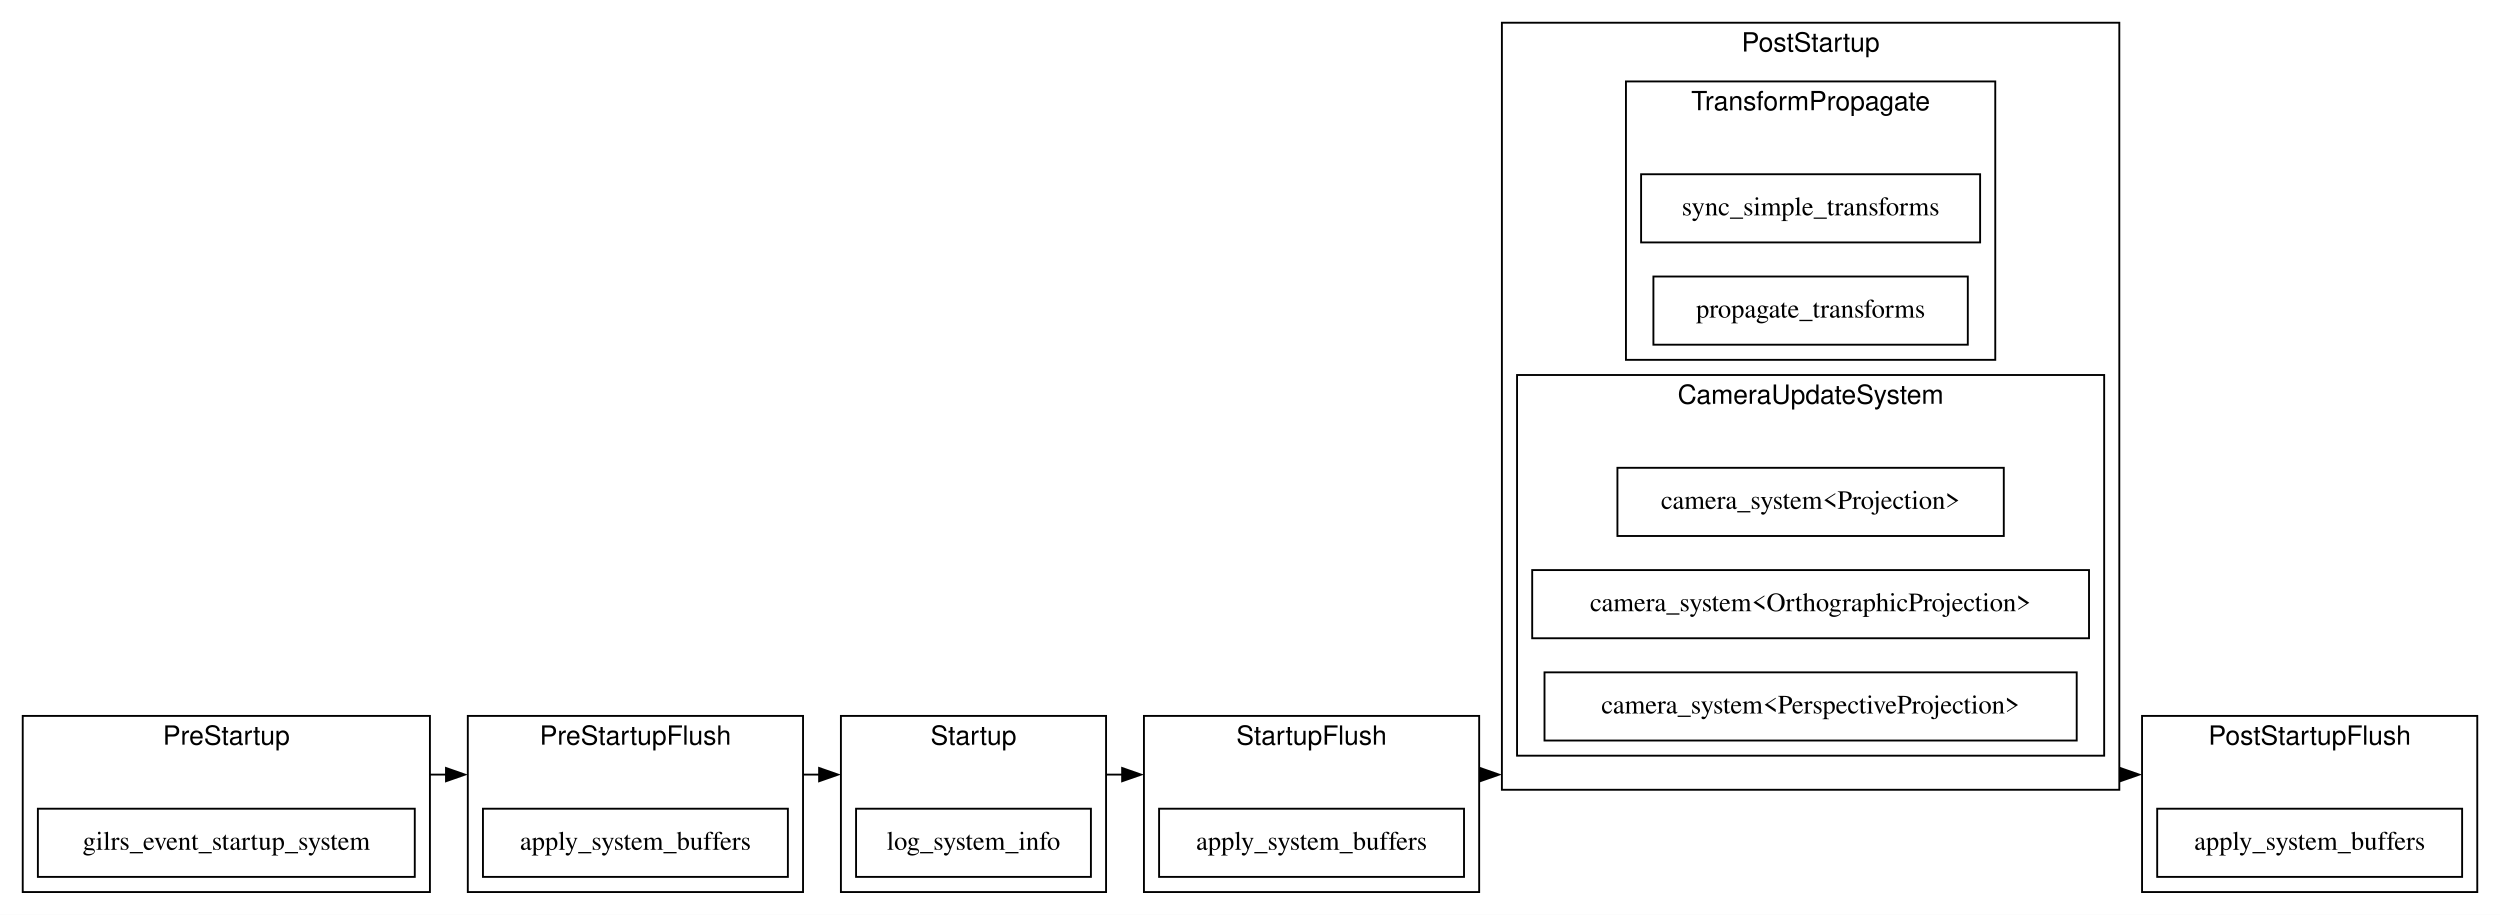
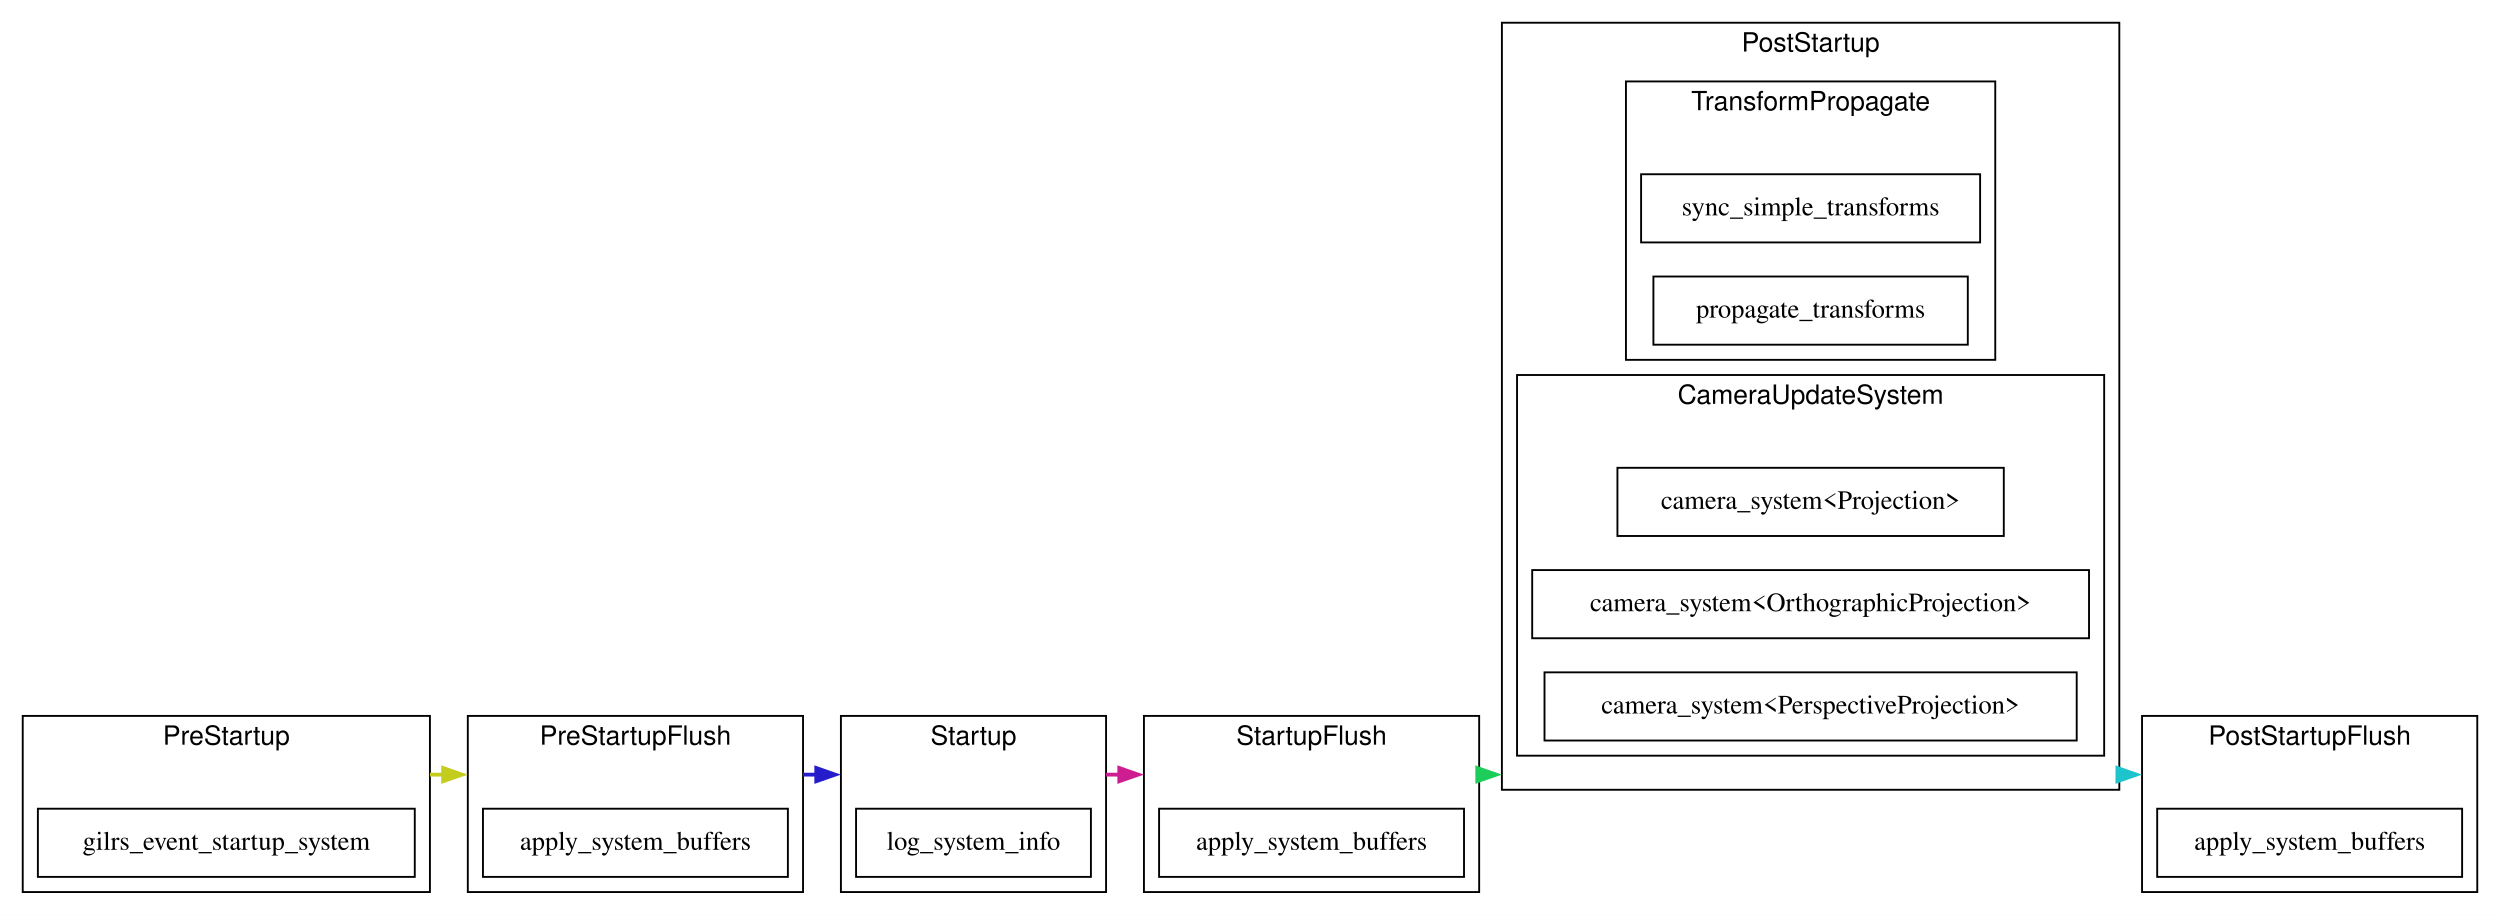
- <svg xmlns="http://www.w3.org/2000/svg" width="1320pt" height="483pt" viewBox="0.00 0.00 1320.00 483.00">
+ <svg xmlns="http://www.w3.org/2000/svg" xmlns:xlink="http://www.w3.org/1999/xlink" width="1320pt" height="483pt" viewBox="0.00 0.00 1320.00 483.00">
  <g id="graph0" class="graph" transform="scale(1 1) rotate(0) translate(4 479)">
    <polygon fill="white" stroke="none" points="-4,4 -4,-479 1316,-479 1316,4 -4,4" />
    <g id="clust1" class="cluster">
-       <polygon fill="white" stroke="black" points="243,-8 243,-101 420,-101 420,-8 243,-8" />
-       <text text-anchor="middle" x="331.5" y="-85.8" font-family="Helvetica,sans-Serif" font-size="14.00">PreStartupFlush</text>
+       <g id="a_clust1">
+         <a xlink:title="PreStartupFlush">
+           <polygon fill="white" stroke="black" points="243,-8 243,-101 420,-101 420,-8 243,-8" />
+           <text text-anchor="middle" x="331.5" y="-85.8" font-family="Helvetica,sans-Serif" font-size="14.00">PreStartupFlush</text>
+         </a>
+       </g>
    </g>
    <g id="clust2" class="cluster">
-       <polygon fill="white" stroke="black" points="600,-8 600,-101 777,-101 777,-8 600,-8" />
-       <text text-anchor="middle" x="688.5" y="-85.8" font-family="Helvetica,sans-Serif" font-size="14.00">StartupFlush</text>
+       <g id="a_clust2">
+         <a xlink:title="StartupFlush">
+           <polygon fill="white" stroke="black" points="600,-8 600,-101 777,-101 777,-8 600,-8" />
+           <text text-anchor="middle" x="688.5" y="-85.8" font-family="Helvetica,sans-Serif" font-size="14.00">StartupFlush</text>
+         </a>
+       </g>
    </g>
    <g id="clust3" class="cluster">
-       <polygon fill="white" stroke="black" points="1127,-8 1127,-101 1304,-101 1304,-8 1127,-8" />
-       <text text-anchor="middle" x="1215.5" y="-85.8" font-family="Helvetica,sans-Serif" font-size="14.00">PostStartupFlush</text>
+       <g id="a_clust3">
+         <a xlink:title="PostStartupFlush">
+           <polygon fill="white" stroke="black" points="1127,-8 1127,-101 1304,-101 1304,-8 1127,-8" />
+           <text text-anchor="middle" x="1215.5" y="-85.8" font-family="Helvetica,sans-Serif" font-size="14.00">PostStartupFlush</text>
+         </a>
+       </g>
    </g>
    <g id="clust4" class="cluster">
-       <polygon fill="white" stroke="black" points="8,-8 8,-101 223,-101 223,-8 8,-8" />
-       <text text-anchor="middle" x="115.5" y="-85.8" font-family="Helvetica,sans-Serif" font-size="14.00">PreStartup</text>
+       <g id="a_clust4">
+         <a xlink:title="PreStartup">
+           <polygon fill="white" stroke="black" points="8,-8 8,-101 223,-101 223,-8 8,-8" />
+           <text text-anchor="middle" x="115.5" y="-85.8" font-family="Helvetica,sans-Serif" font-size="14.00">PreStartup</text>
+         </a>
+       </g>
    </g>
    <g id="clust5" class="cluster">
-       <polygon fill="white" stroke="black" points="440,-8 440,-101 580,-101 580,-8 440,-8" />
-       <text text-anchor="middle" x="510" y="-85.8" font-family="Helvetica,sans-Serif" font-size="14.00">Startup</text>
+       <g id="a_clust5">
+         <a xlink:title="Startup">
+           <polygon fill="white" stroke="black" points="440,-8 440,-101 580,-101 580,-8 440,-8" />
+           <text text-anchor="middle" x="510" y="-85.8" font-family="Helvetica,sans-Serif" font-size="14.00">Startup</text>
+         </a>
+       </g>
    </g>
    <g id="clust6" class="cluster">
-       <polygon fill="white" stroke="black" points="789,-62 789,-467 1115,-467 1115,-62 789,-62" />
-       <text text-anchor="middle" x="952" y="-451.8" font-family="Helvetica,sans-Serif" font-size="14.00">PostStartup</text>
+       <g id="a_clust6">
+         <a xlink:title="PostStartup">
+           <polygon fill="white" stroke="black" points="789,-62 789,-467 1115,-467 1115,-62 789,-62" />
+           <text text-anchor="middle" x="952" y="-451.8" font-family="Helvetica,sans-Serif" font-size="14.00">PostStartup</text>
+         </a>
+       </g>
    </g>
    <g id="clust7" class="cluster">
-       <polygon fill="white" stroke="black" points="854.5,-289 854.5,-436 1049.5,-436 1049.5,-289 854.5,-289" />
-       <text text-anchor="middle" x="952" y="-420.8" font-family="Helvetica,sans-Serif" font-size="14.00">TransformPropagate</text>
+       <g id="a_clust7">
+         <a xlink:title="TransformPropagate">
+           <polygon fill="white" stroke="black" points="854.5,-289 854.5,-436 1049.5,-436 1049.5,-289 854.5,-289" />
+           <text text-anchor="middle" x="952" y="-420.8" font-family="Helvetica,sans-Serif" font-size="14.00">TransformPropagate</text>
+         </a>
+       </g>
    </g>
    <g id="clust8" class="cluster">
-       <polygon fill="white" stroke="black" points="797,-80 797,-281 1107,-281 1107,-80 797,-80" />
-       <text text-anchor="middle" x="952" y="-265.8" font-family="Helvetica,sans-Serif" font-size="14.00">CameraUpdateSystem</text>
+       <g id="a_clust8">
+         <a xlink:title="CameraUpdateSystem">
+           <polygon fill="white" stroke="black" points="797,-80 797,-281 1107,-281 1107,-80 797,-80" />
+           <text text-anchor="middle" x="952" y="-265.8" font-family="Helvetica,sans-Serif" font-size="14.00">CameraUpdateSystem</text>
+         </a>
+       </g>
    </g>
    <g id="edge2" class="edge">
-       <path fill="none" stroke="black" d="M420,-70C422.87,-70 425.74,-70 428.6,-70" />
-       <polygon fill="black" stroke="black" points="428.49,-73.5 438.49,-70 428.49,-66.5 428.49,-73.5" />
+       <g id="a_edge2">
+         <a xlink:title="PreStartupFlush → Startup">
+           <path fill="none" stroke="#251dcc" stroke-width="2" d="M420,-70C422.39,-70 424.78,-70 427.16,-70" />
+           <polygon fill="#251dcc" stroke="#251dcc" stroke-width="2" points="426.98,-73.5 436.98,-70 426.98,-66.5 426.98,-73.5" />
+         </a>
+       </g>
    </g>
    <g id="node2" class="node">
-       <polygon fill="white" stroke="black" points="412,-52 251,-52 251,-16 412,-16 412,-52" />
-       <text text-anchor="middle" x="331.5" y="-30.3" font-family="Times,serif" font-size="14.00">apply_system_buffers</text>
+       <g id="a_node2">
+         <a xlink:title="bevy_ecs::schedule::executor::apply_system_buffers">
+           <polygon fill="white" stroke="black" points="412,-52 251,-52 251,-16 412,-16 412,-52" />
+           <text text-anchor="middle" x="331.5" y="-30.3" font-family="Times,serif" font-size="14.00">apply_system_buffers</text>
+         </a>
+       </g>
    </g>
    <g id="edge4" class="edge">
-       <path fill="none" stroke="black" d="M777,-70C777.25,-70 777.5,-70 777.76,-70" />
-       <polygon fill="black" stroke="black" points="777.49,-73.5 787.49,-70 777.49,-66.5 777.49,-73.5" />
+       <g id="a_edge4">
+         <a xlink:title="StartupFlush → PostStartup">
+           <path fill="none" stroke="#1dcd59" stroke-width="2" d="M777,-70C780,-70 783,-70 786,-70" />
+           <polygon fill="#1dcd59" stroke="#1dcd59" stroke-width="2" points="775.98,-73.5 785.98,-70 775.98,-66.5 775.98,-73.5" />
+         </a>
+       </g>
    </g>
    <g id="node4" class="node">
-       <polygon fill="white" stroke="black" points="769,-52 608,-52 608,-16 769,-16 769,-52" />
-       <text text-anchor="middle" x="688.5" y="-30.3" font-family="Times,serif" font-size="14.00">apply_system_buffers</text>
+       <g id="a_node4">
+         <a xlink:title="bevy_ecs::schedule::executor::apply_system_buffers">
+           <polygon fill="white" stroke="black" points="769,-52 608,-52 608,-16 769,-16 769,-52" />
+           <text text-anchor="middle" x="688.5" y="-30.3" font-family="Times,serif" font-size="14.00">apply_system_buffers</text>
+         </a>
+       </g>
    </g>
    <g id="node6" class="node">
-       <polygon fill="white" stroke="black" points="1296,-52 1135,-52 1135,-16 1296,-16 1296,-52" />
-       <text text-anchor="middle" x="1215.5" y="-30.3" font-family="Times,serif" font-size="14.00">apply_system_buffers</text>
+       <g id="a_node6">
+         <a xlink:title="bevy_ecs::schedule::executor::apply_system_buffers">
+           <polygon fill="white" stroke="black" points="1296,-52 1135,-52 1135,-16 1296,-16 1296,-52" />
+           <text text-anchor="middle" x="1215.5" y="-30.3" font-family="Times,serif" font-size="14.00">apply_system_buffers</text>
+         </a>
+       </g>
    </g>
    <g id="edge1" class="edge">
-       <path fill="none" stroke="black" d="M223,-70C225.94,-70 228.88,-70 231.81,-70" />
-       <polygon fill="black" stroke="black" points="231.49,-73.5 241.49,-70 231.49,-66.5 231.49,-73.5" />
+       <g id="a_edge1">
+         <a xlink:title="PreStartup → PreStartupFlush">
+           <path fill="none" stroke="#c4cc1d" stroke-width="2" d="M223,-70C225.36,-70 227.73,-70 230.1,-70" />
+           <polygon fill="#c4cc1d" stroke="#c4cc1d" stroke-width="2" points="229.97,-73.5 239.97,-70 229.97,-66.5 229.97,-73.5" />
+         </a>
+       </g>
    </g>
    <g id="node8" class="node">
-       <polygon fill="white" stroke="black" points="215,-52 16,-52 16,-16 215,-16 215,-52" />
-       <text text-anchor="middle" x="115.5" y="-30.3" font-family="Times,serif" font-size="14.00">gilrs_event_startup_system</text>
+       <g id="a_node8">
+         <a xlink:title="bevy_gilrs::gilrs_system::gilrs_event_startup_system">
+           <polygon fill="white" stroke="black" points="215,-52 16,-52 16,-16 215,-16 215,-52" />
+           <text text-anchor="middle" x="115.5" y="-30.3" font-family="Times,serif" font-size="14.00">gilrs_event_startup_system</text>
+         </a>
+       </g>
    </g>
    <g id="edge3" class="edge">
-       <path fill="none" stroke="black" d="M580,-70C582.87,-70 585.77,-70 588.69,-70" />
-       <polygon fill="black" stroke="black" points="588.49,-73.5 598.49,-70 588.49,-66.5 588.49,-73.5" />
+       <g id="a_edge3">
+         <a xlink:title="Startup → StartupFlush">
+           <path fill="none" stroke="#cd1d91" stroke-width="2" d="M580,-70C582.46,-70 584.94,-70 587.44,-70" />
+           <polygon fill="#cd1d91" stroke="#cd1d91" stroke-width="2" points="586.97,-73.5 596.97,-70 586.97,-66.5 586.97,-73.5" />
+         </a>
+       </g>
    </g>
    <g id="node10" class="node">
-       <polygon fill="white" stroke="black" points="572,-52 448,-52 448,-16 572,-16 572,-52" />
-       <text text-anchor="middle" x="510" y="-30.3" font-family="Times,serif" font-size="14.00">log_system_info</text>
+       <g id="a_node10">
+         <a xlink:title="bevy_diagnostic::system_information_diagnostics_plugin::internal::log_system_info">
+           <polygon fill="white" stroke="black" points="572,-52 448,-52 448,-16 572,-16 572,-52" />
+           <text text-anchor="middle" x="510" y="-30.3" font-family="Times,serif" font-size="14.00">log_system_info</text>
+         </a>
+       </g>
    </g>
    <g id="edge5" class="edge">
-       <path fill="none" stroke="black" d="M1115,-70C1115.29,-70 1115.58,-70 1115.87,-70" />
-       <polygon fill="black" stroke="black" points="1115.49,-73.5 1125.49,-70 1115.49,-66.5 1115.49,-73.5" />
+       <g id="a_edge5">
+         <a xlink:title="PostStartup → PostStartupFlush">
+           <path fill="none" stroke="#1dc4cc" stroke-width="2" d="M1115,-70C1118,-70 1121,-70 1124,-70" />
+           <polygon fill="#1dc4cc" stroke="#1dc4cc" stroke-width="2" points="1113.98,-73.5 1123.98,-70 1113.98,-66.5 1113.98,-73.5" />
+         </a>
+       </g>
    </g>
    <g id="node13" class="node">
-       <polygon fill="white" stroke="black" points="1041.5,-387 862.5,-387 862.5,-351 1041.5,-351 1041.5,-387" />
-       <text text-anchor="middle" x="952" y="-365.3" font-family="Times,serif" font-size="14.00">sync_simple_transforms</text>
+       <g id="a_node13">
+         <a xlink:title="bevy_transform::systems::sync_simple_transforms">
+           <polygon fill="white" stroke="black" points="1041.5,-387 862.5,-387 862.5,-351 1041.5,-351 1041.5,-387" />
+           <text text-anchor="middle" x="952" y="-365.3" font-family="Times,serif" font-size="14.00">sync_simple_transforms</text>
+         </a>
+       </g>
    </g>
    <g id="node14" class="node">
-       <polygon fill="white" stroke="black" points="1035,-333 869,-333 869,-297 1035,-297 1035,-333" />
-       <text text-anchor="middle" x="952" y="-311.3" font-family="Times,serif" font-size="14.00">propagate_transforms</text>
+       <g id="a_node14">
+         <a xlink:title="bevy_transform::systems::propagate_transforms">
+           <polygon fill="white" stroke="black" points="1035,-333 869,-333 869,-297 1035,-297 1035,-333" />
+           <text text-anchor="middle" x="952" y="-311.3" font-family="Times,serif" font-size="14.00">propagate_transforms</text>
+         </a>
+       </g>
    </g>
    <g id="node16" class="node">
-       <polygon fill="white" stroke="black" points="1054,-232 850,-232 850,-196 1054,-196 1054,-232" />
-       <text text-anchor="middle" x="952" y="-210.3" font-family="Times,serif" font-size="14.00">camera_system&lt;Projection&gt;</text>
+       <g id="a_node16">
+         <a xlink:title="bevy_render::camera::camera::camera_system&lt;bevy_render::camera::projection::Projection&gt;">
+           <polygon fill="white" stroke="black" points="1054,-232 850,-232 850,-196 1054,-196 1054,-232" />
+           <text text-anchor="middle" x="952" y="-210.3" font-family="Times,serif" font-size="14.00">camera_system&lt;Projection&gt;</text>
+         </a>
+       </g>
    </g>
    <g id="node17" class="node">
-       <polygon fill="white" stroke="black" points="1099,-178 805,-178 805,-142 1099,-142 1099,-178" />
-       <text text-anchor="middle" x="952" y="-156.3" font-family="Times,serif" font-size="14.00">camera_system&lt;OrthographicProjection&gt;</text>
+       <g id="a_node17">
+         <a xlink:title="bevy_render::camera::camera::camera_system&lt;bevy_render::camera::projection::OrthographicProjection&gt;">
+           <polygon fill="white" stroke="black" points="1099,-178 805,-178 805,-142 1099,-142 1099,-178" />
+           <text text-anchor="middle" x="952" y="-156.3" font-family="Times,serif" font-size="14.00">camera_system&lt;OrthographicProjection&gt;</text>
+         </a>
+       </g>
    </g>
    <g id="node18" class="node">
-       <polygon fill="white" stroke="black" points="1092.5,-124 811.5,-124 811.5,-88 1092.5,-88 1092.5,-124" />
-       <text text-anchor="middle" x="952" y="-102.3" font-family="Times,serif" font-size="14.00">camera_system&lt;PerspectiveProjection&gt;</text>
+       <g id="a_node18">
+         <a xlink:title="bevy_render::camera::camera::camera_system&lt;bevy_render::camera::projection::PerspectiveProjection&gt;">
+           <polygon fill="white" stroke="black" points="1092.5,-124 811.5,-124 811.5,-88 1092.5,-88 1092.5,-124" />
+           <text text-anchor="middle" x="952" y="-102.3" font-family="Times,serif" font-size="14.00">camera_system&lt;PerspectiveProjection&gt;</text>
+         </a>
+       </g>
    </g>
  </g>
</svg>
